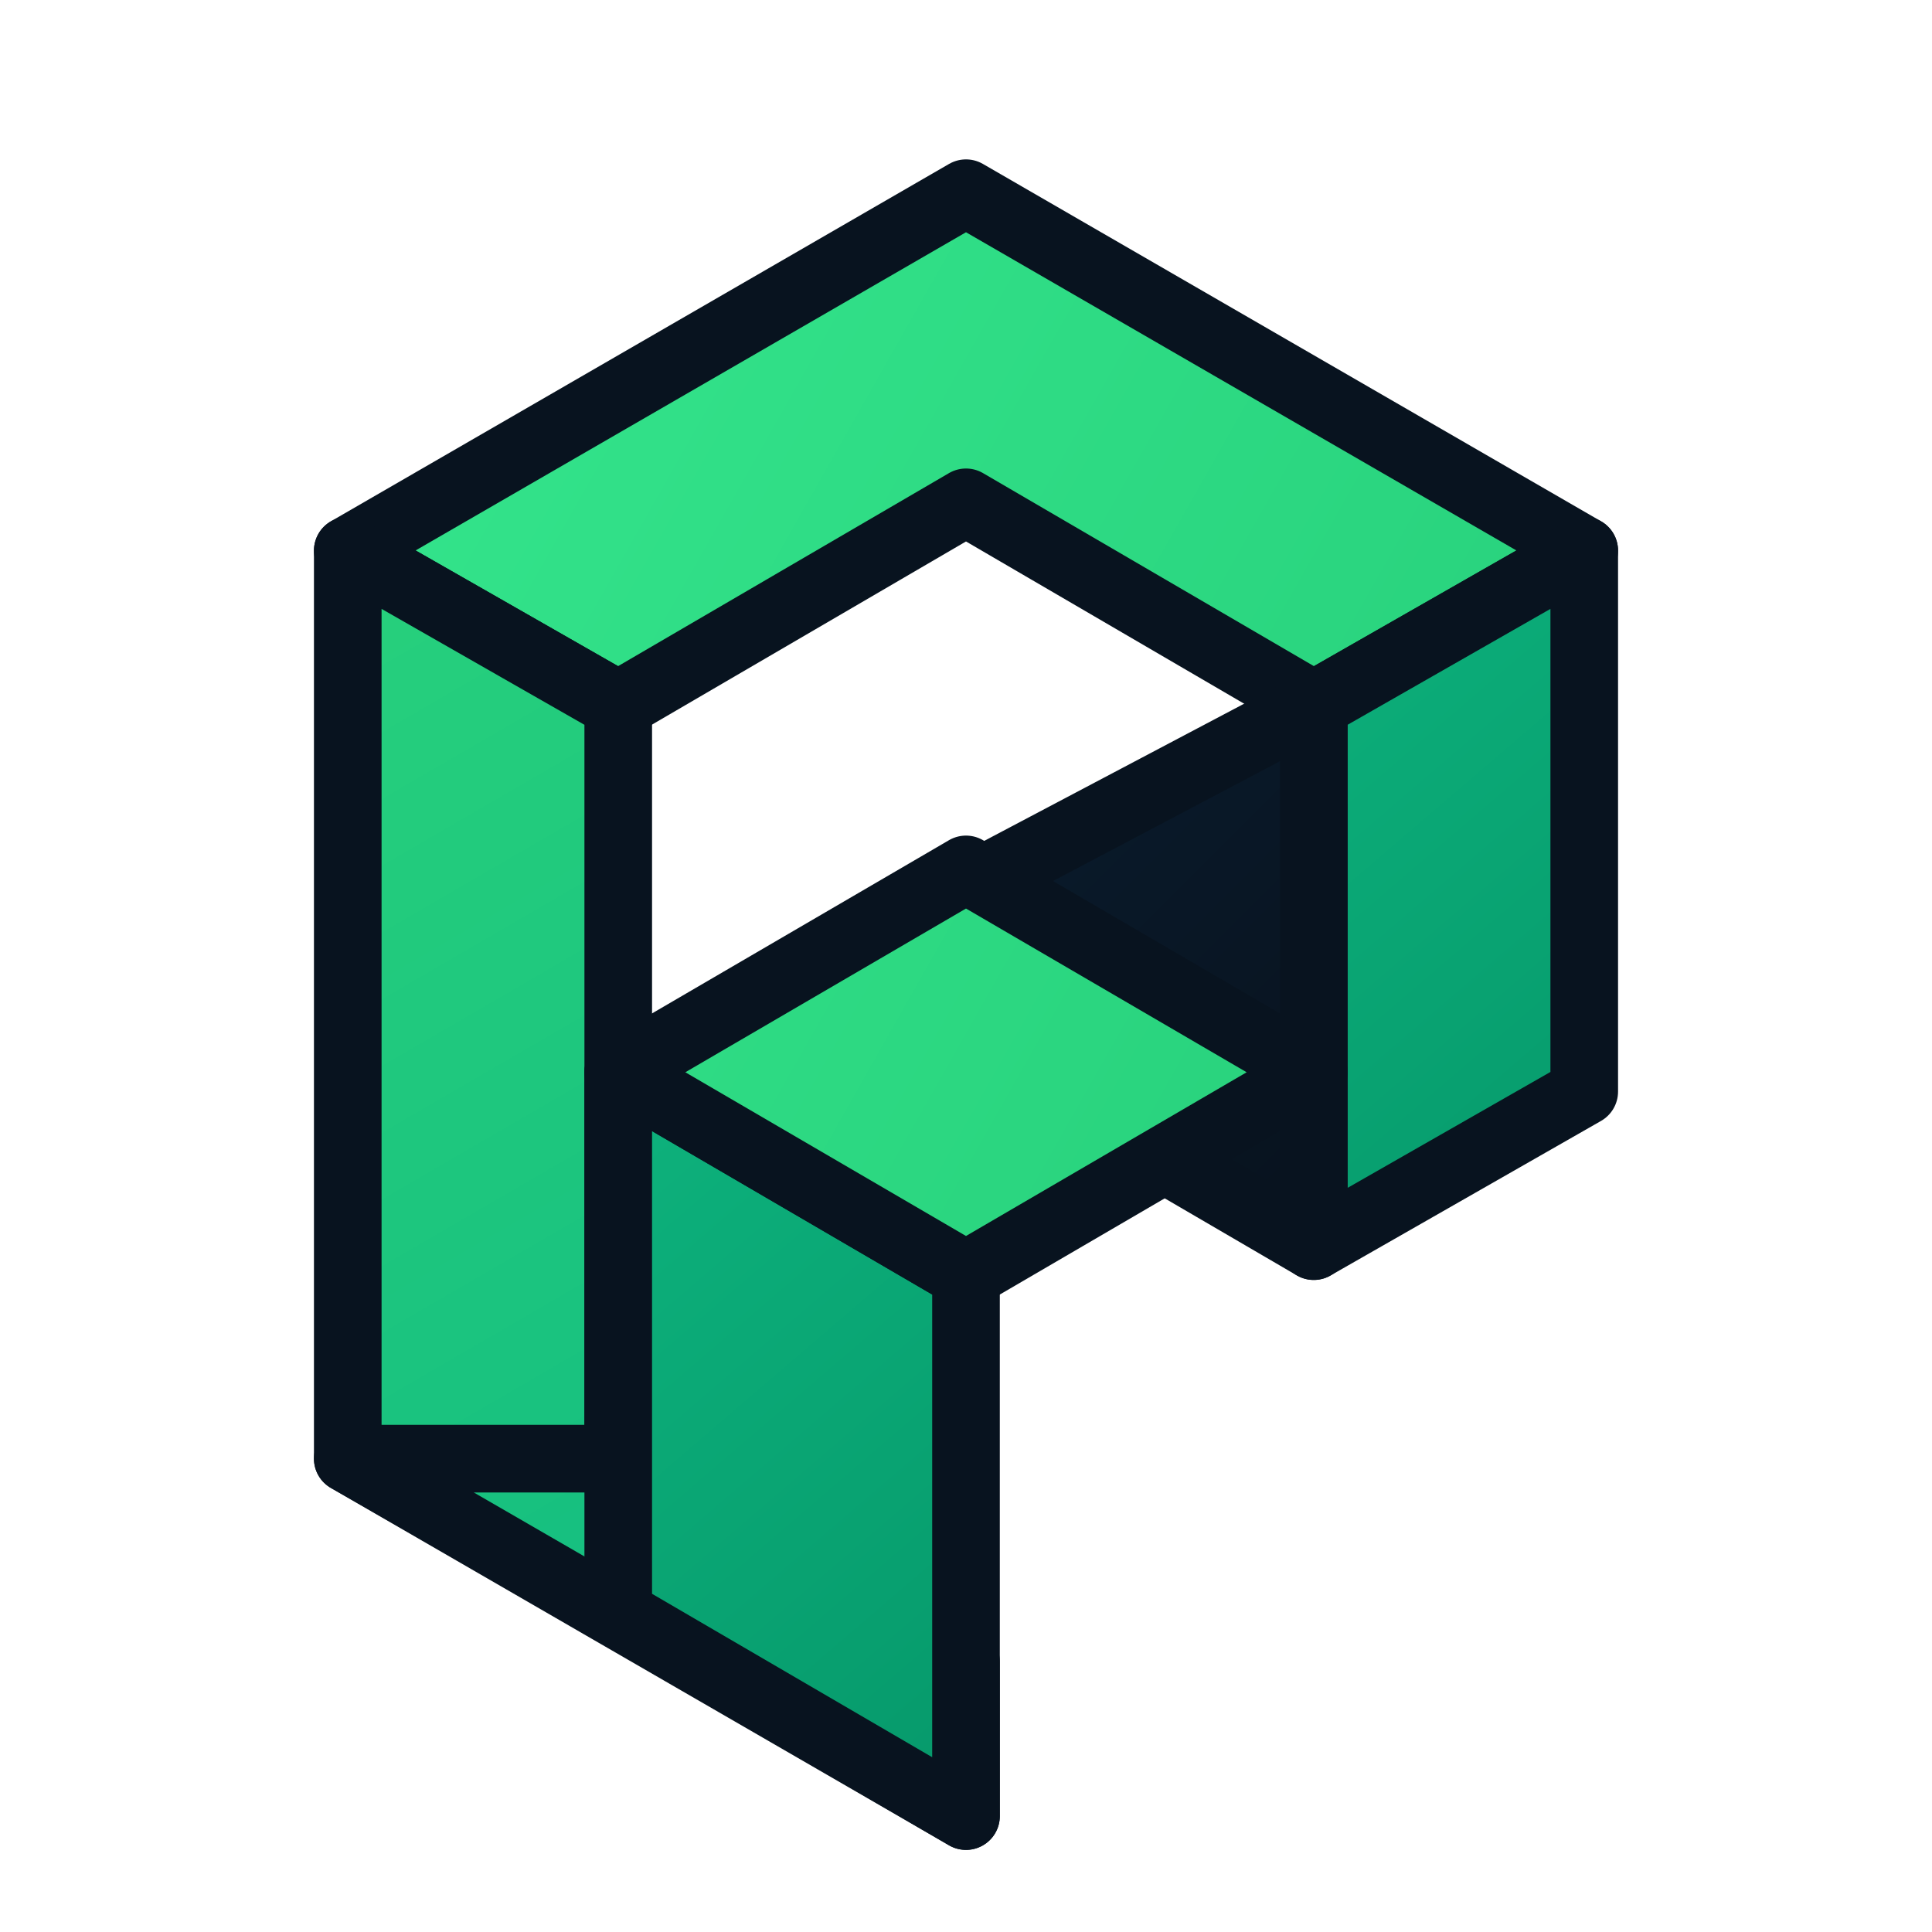
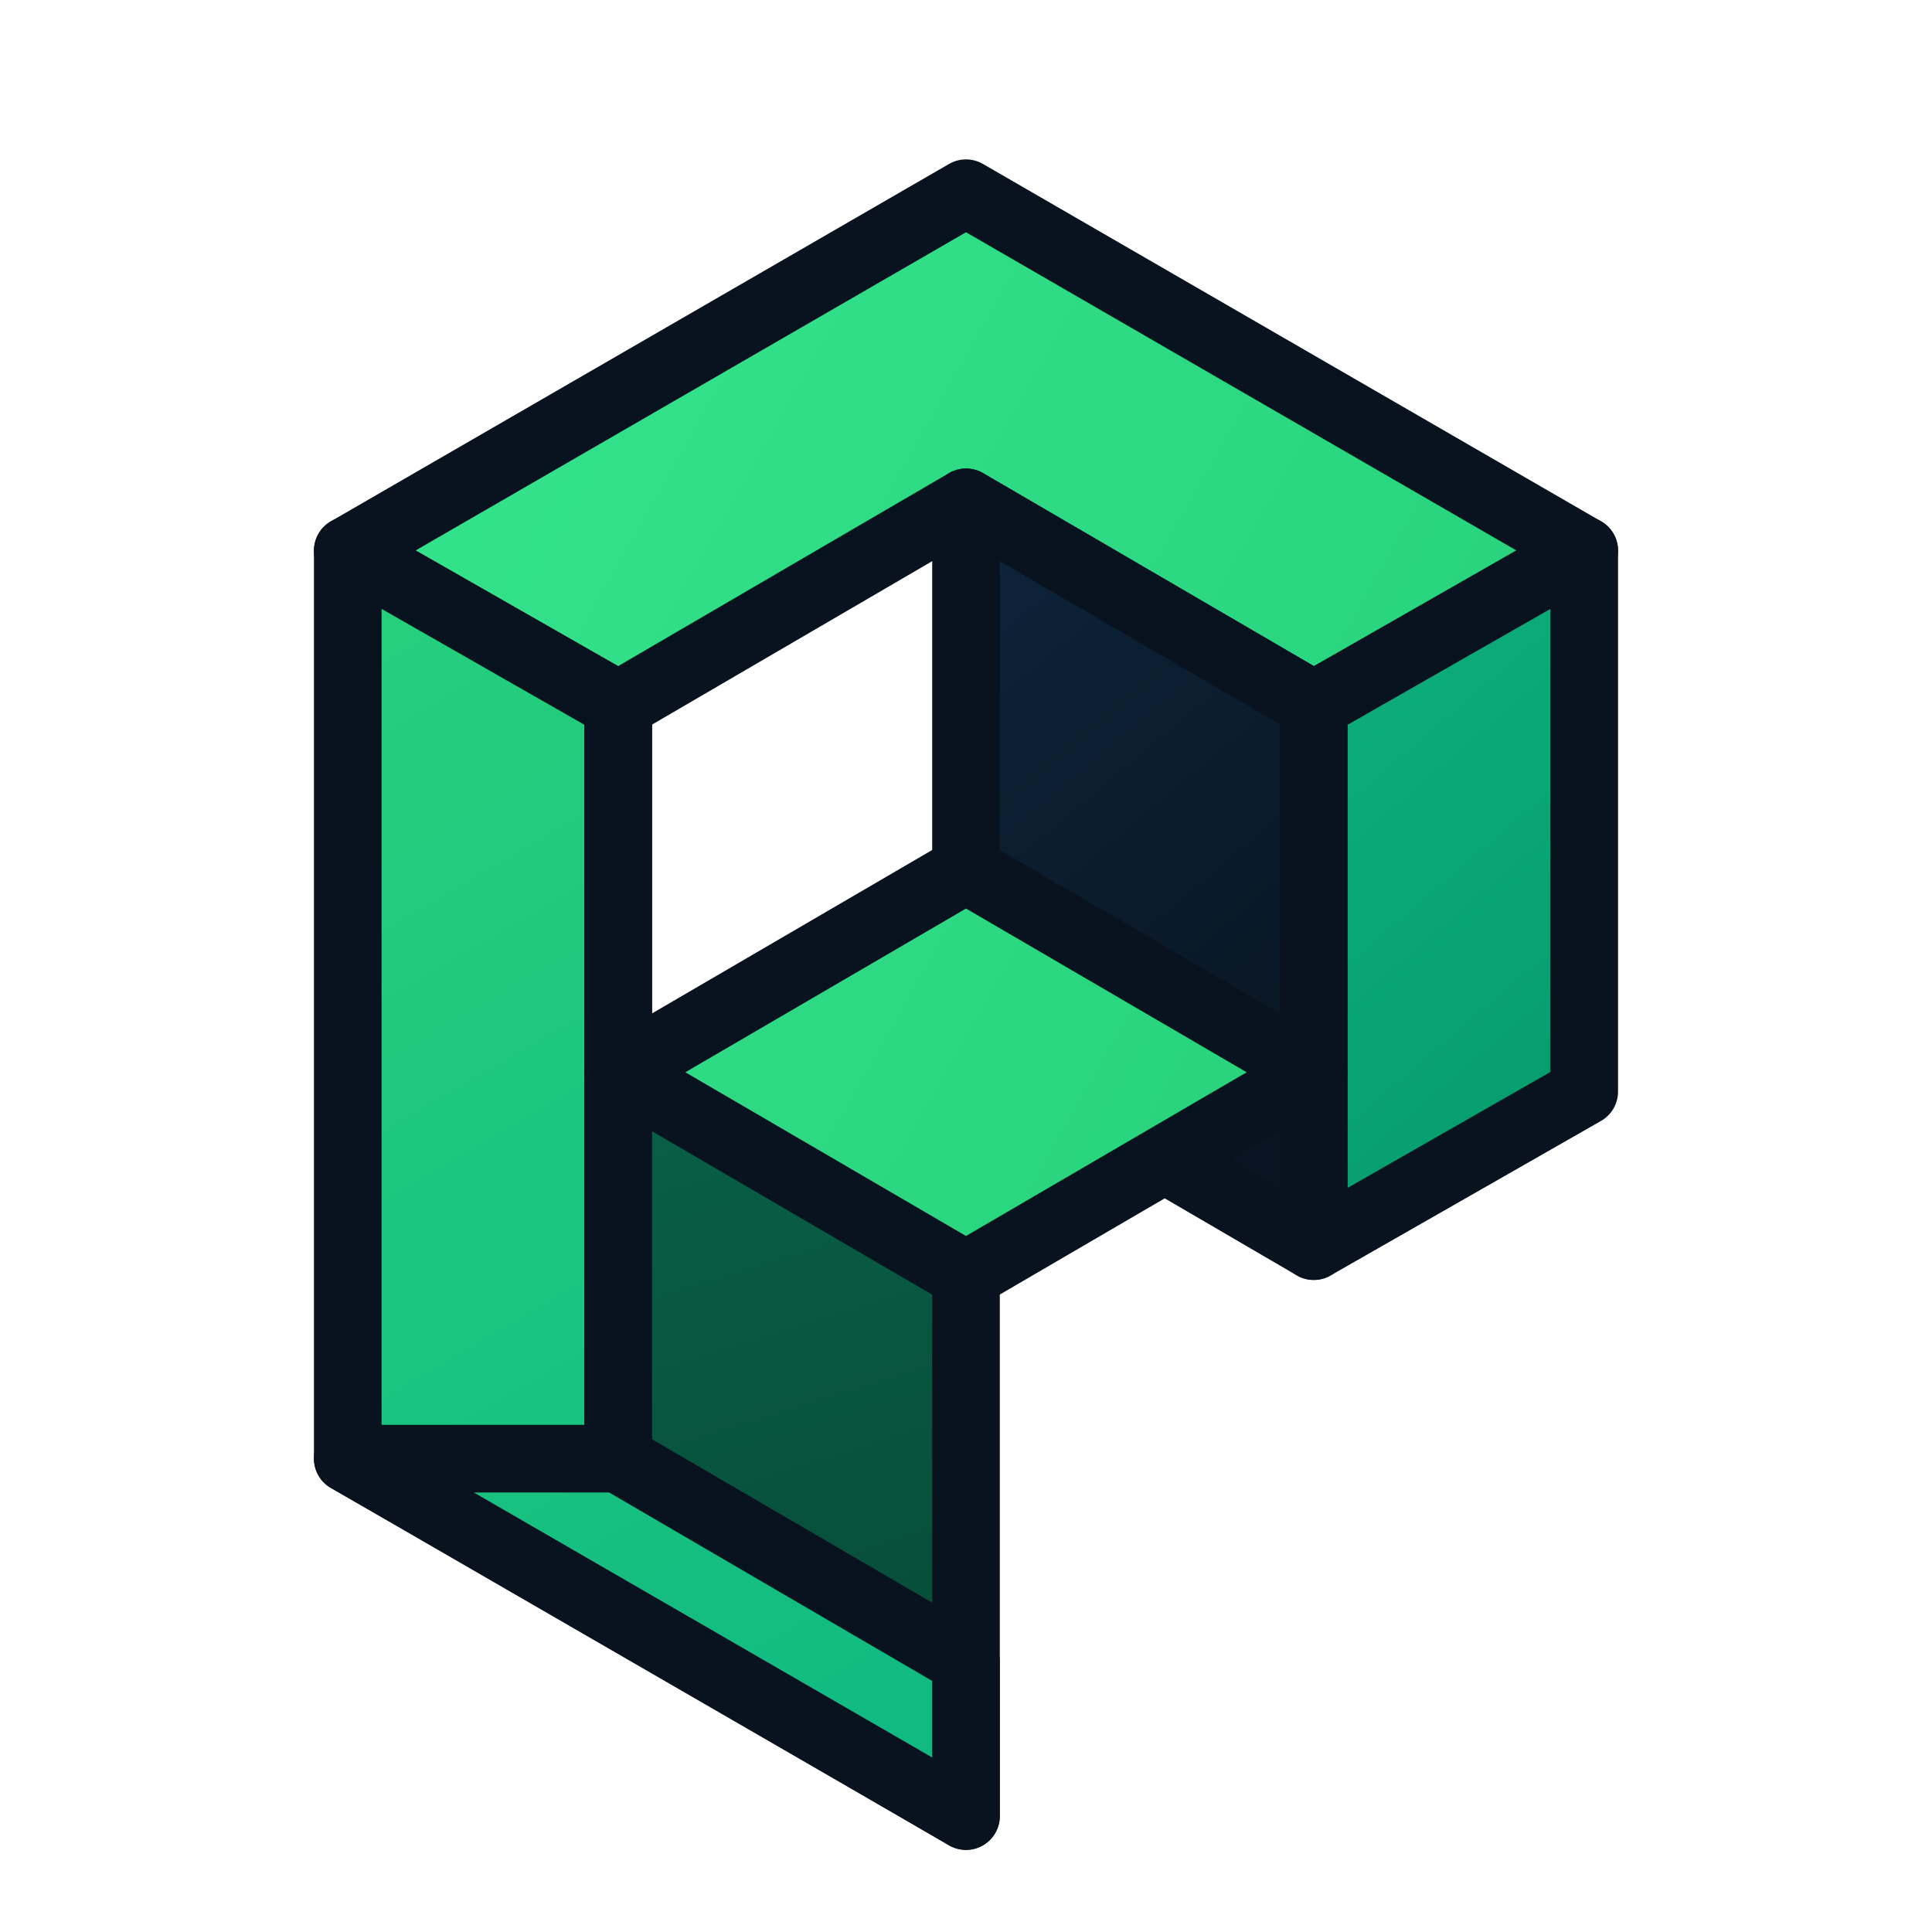
<svg xmlns="http://www.w3.org/2000/svg" width="100" height="100" viewBox="0 0 100 100" fill="none">
  <defs>
    <linearGradient id="pf-facet-top" x1="20" y1="12" x2="80" y2="46" gradientUnits="userSpaceOnUse">
      <stop offset="0%" stop-color="#34E58C" />
      <stop offset="100%" stop-color="#28D17C" />
    </linearGradient>
    <linearGradient id="pf-facet-left" x1="16" y1="28" x2="52" y2="90" gradientUnits="userSpaceOnUse">
      <stop offset="0%" stop-color="#28D17C" />
      <stop offset="100%" stop-color="#10B981" />
    </linearGradient>
    <linearGradient id="pf-facet-right" x1="48" y1="28" x2="84" y2="70" gradientUnits="userSpaceOnUse">
      <stop offset="0%" stop-color="#10B981" />
      <stop offset="100%" stop-color="#059669" />
    </linearGradient>
-     <linearGradient id="pf-facet-inner" x1="36" y1="36" x2="64" y2="64" gradientUnits="userSpaceOnUse">
-       <stop offset="0%" stop-color="#0B1F33" />
+     <linearGradient id="pf-facet-teal-wall" x1="32" y1="36" x2="50" y2="94" gradientUnits="userSpaceOnUse">
+       <stop offset="0%" stop-color="#0B6B4F" />
+       <stop offset="100%" stop-color="#074835" />
+     </linearGradient>
+     <linearGradient id="pf-facet-navy-wall" x1="36" y1="26" x2="68" y2="64" gradientUnits="userSpaceOnUse">
+       <stop offset="0%" stop-color="#0F2840" />
      <stop offset="100%" stop-color="#08131F" />
    </linearGradient>
  </defs>
  <g stroke="#08131F" stroke-width="3.5" stroke-linejoin="round" stroke-linecap="round">
    <path d="M50 10L82 28.5L68 36.5L50 26L32 36.5L18 28.5L50 10Z" fill="url(#pf-facet-top)" />
    <path d="M82 28.5V56.5L68 64.5V36.5L82 28.5Z" fill="url(#pf-facet-right)" />
-     <path d="M68 64.5L50 54V46L68 36.5V64.5Z" fill="url(#pf-facet-inner)" />
+     <path d="M50 26L68 36.5V64.5L50 54V26Z" fill="url(#pf-facet-navy-wall)" />
    <path d="M18 28.5V75.5L32 83.5V36.5L18 28.5Z" fill="url(#pf-facet-left)" />
+     <path d="M32 36.5V83.5L50 94V66L32 55.5V36.5Z" fill="url(#pf-facet-teal-wall)" />
    <path d="M18 75.5L50 94V86L32 75.5L18 75.5Z" fill="url(#pf-facet-left)" />
-     <path d="M32 83.5L50 94V66L32 55.5V83.5Z" fill="url(#pf-facet-right)" />
    <path d="M32 55.5L50 66L68 55.5L50 45L32 55.5Z" fill="url(#pf-facet-top)" />
  </g>
</svg>
